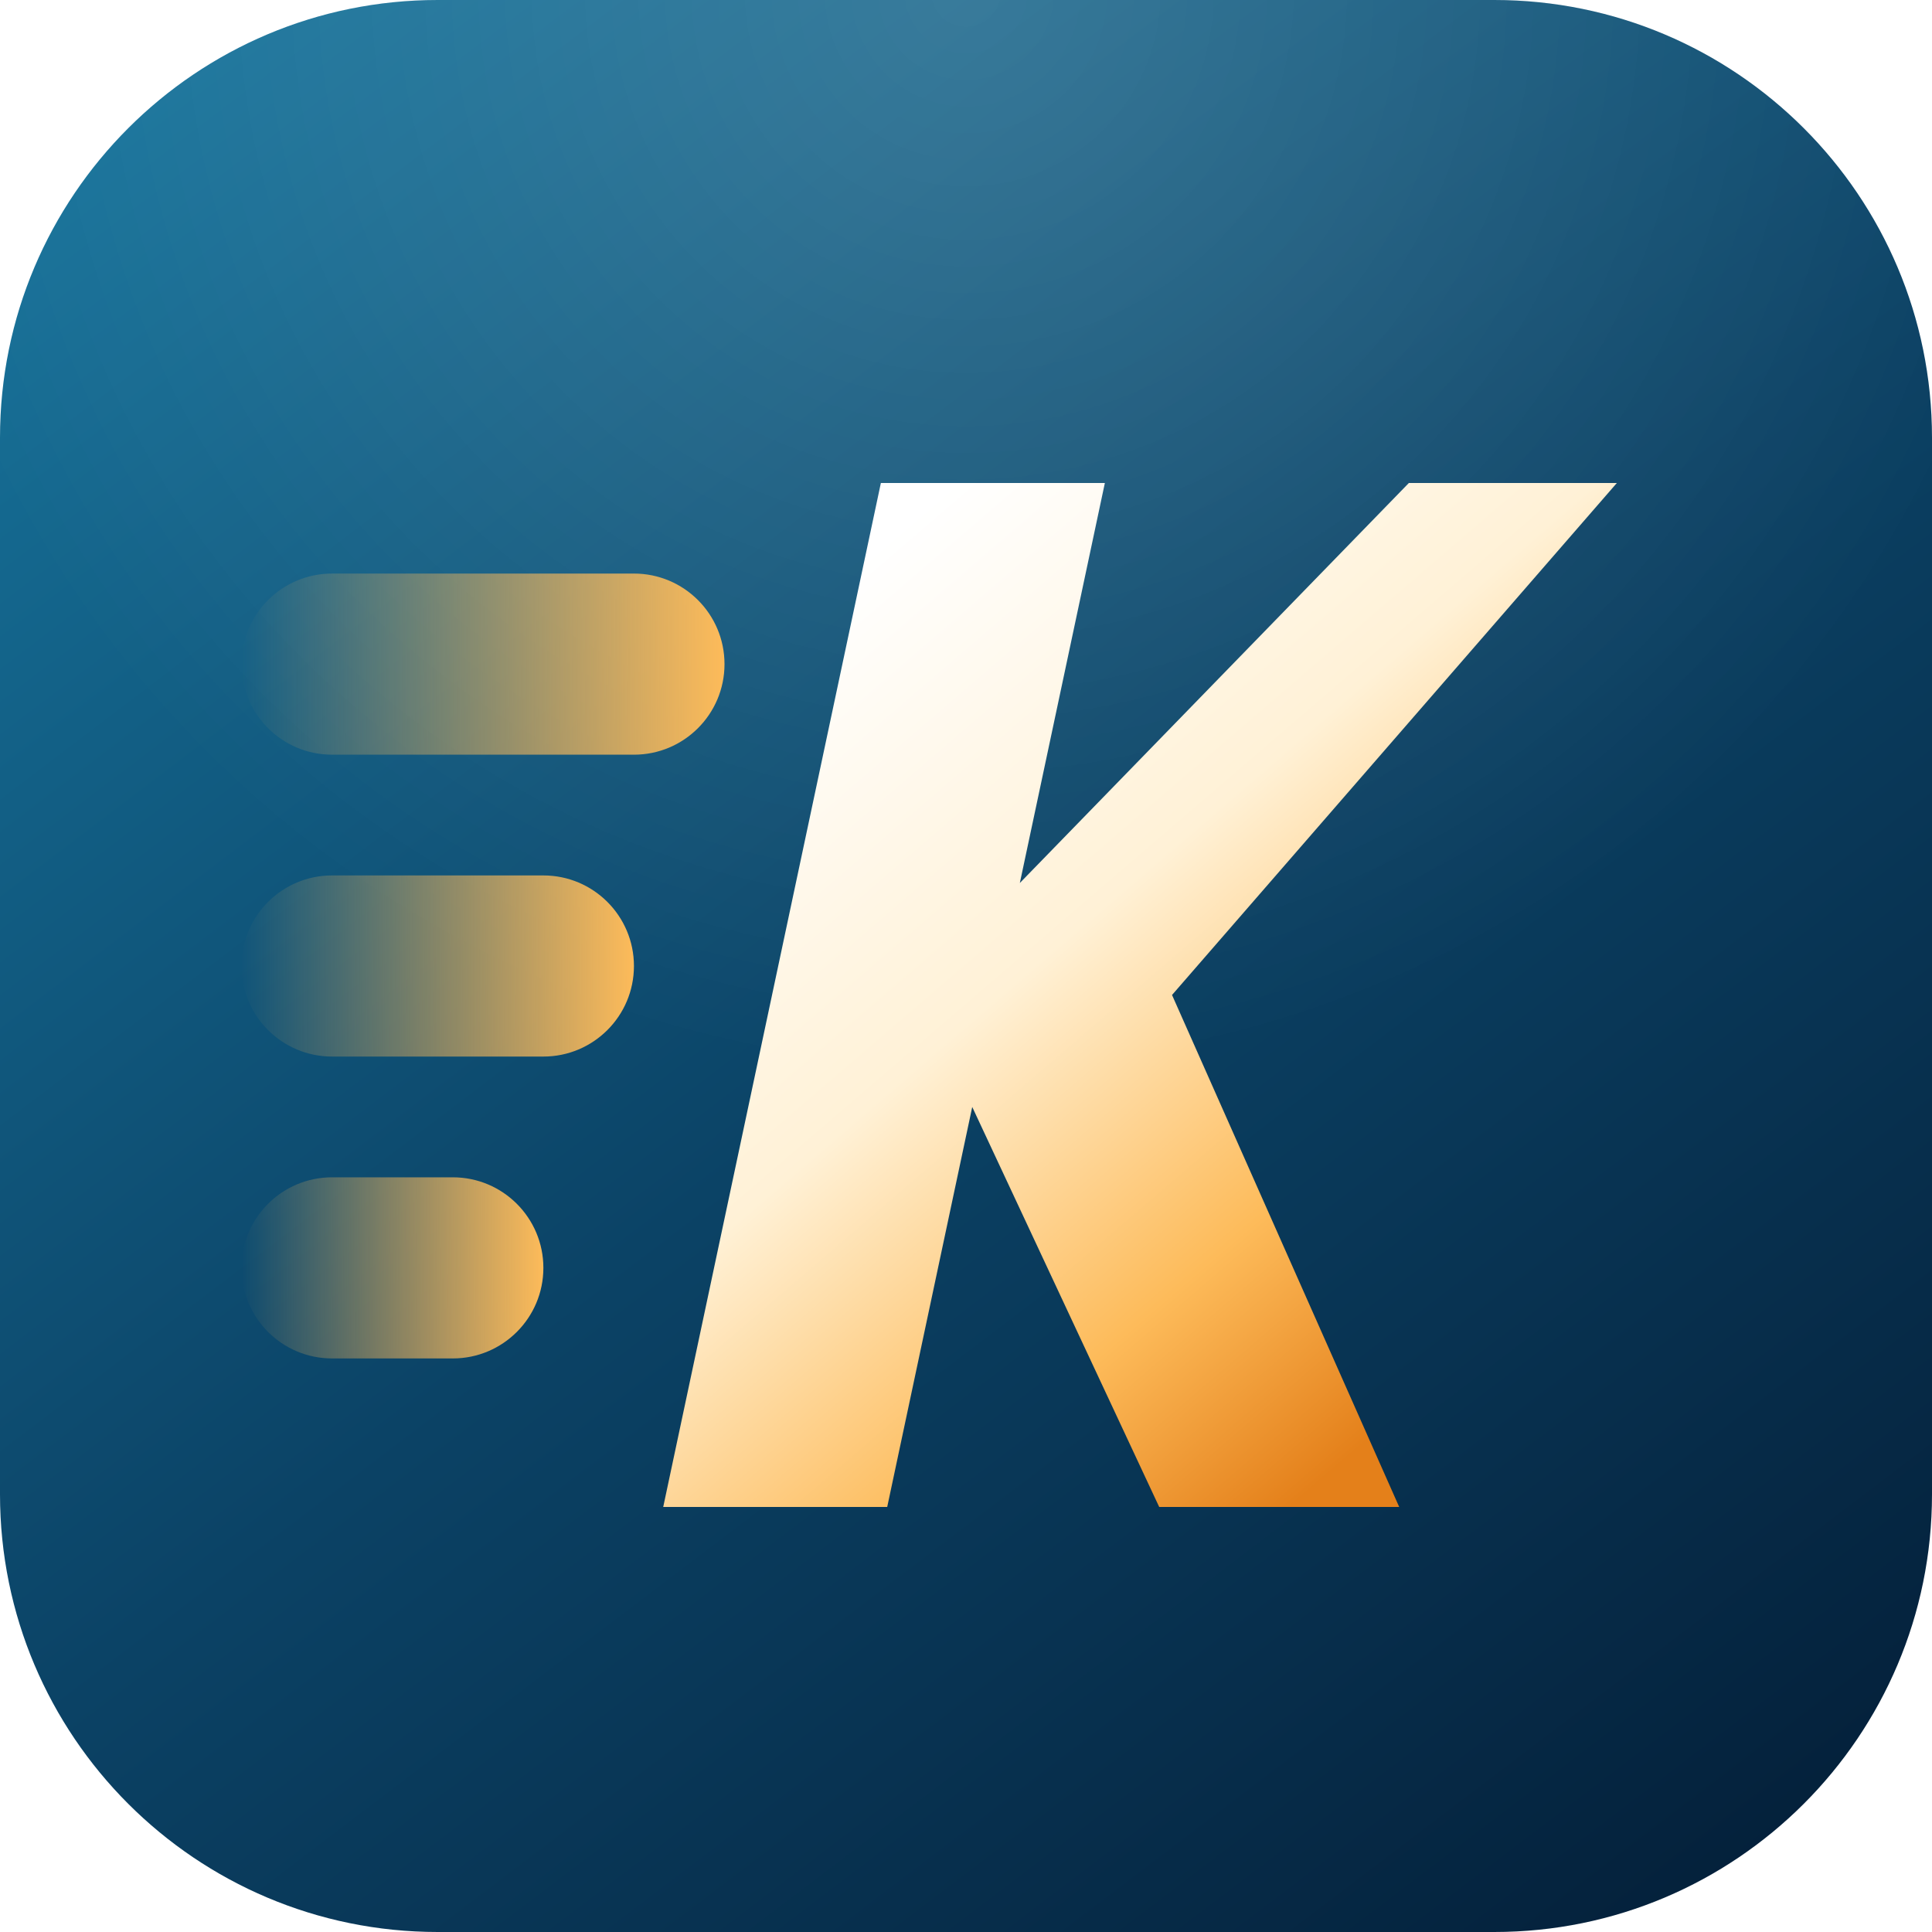
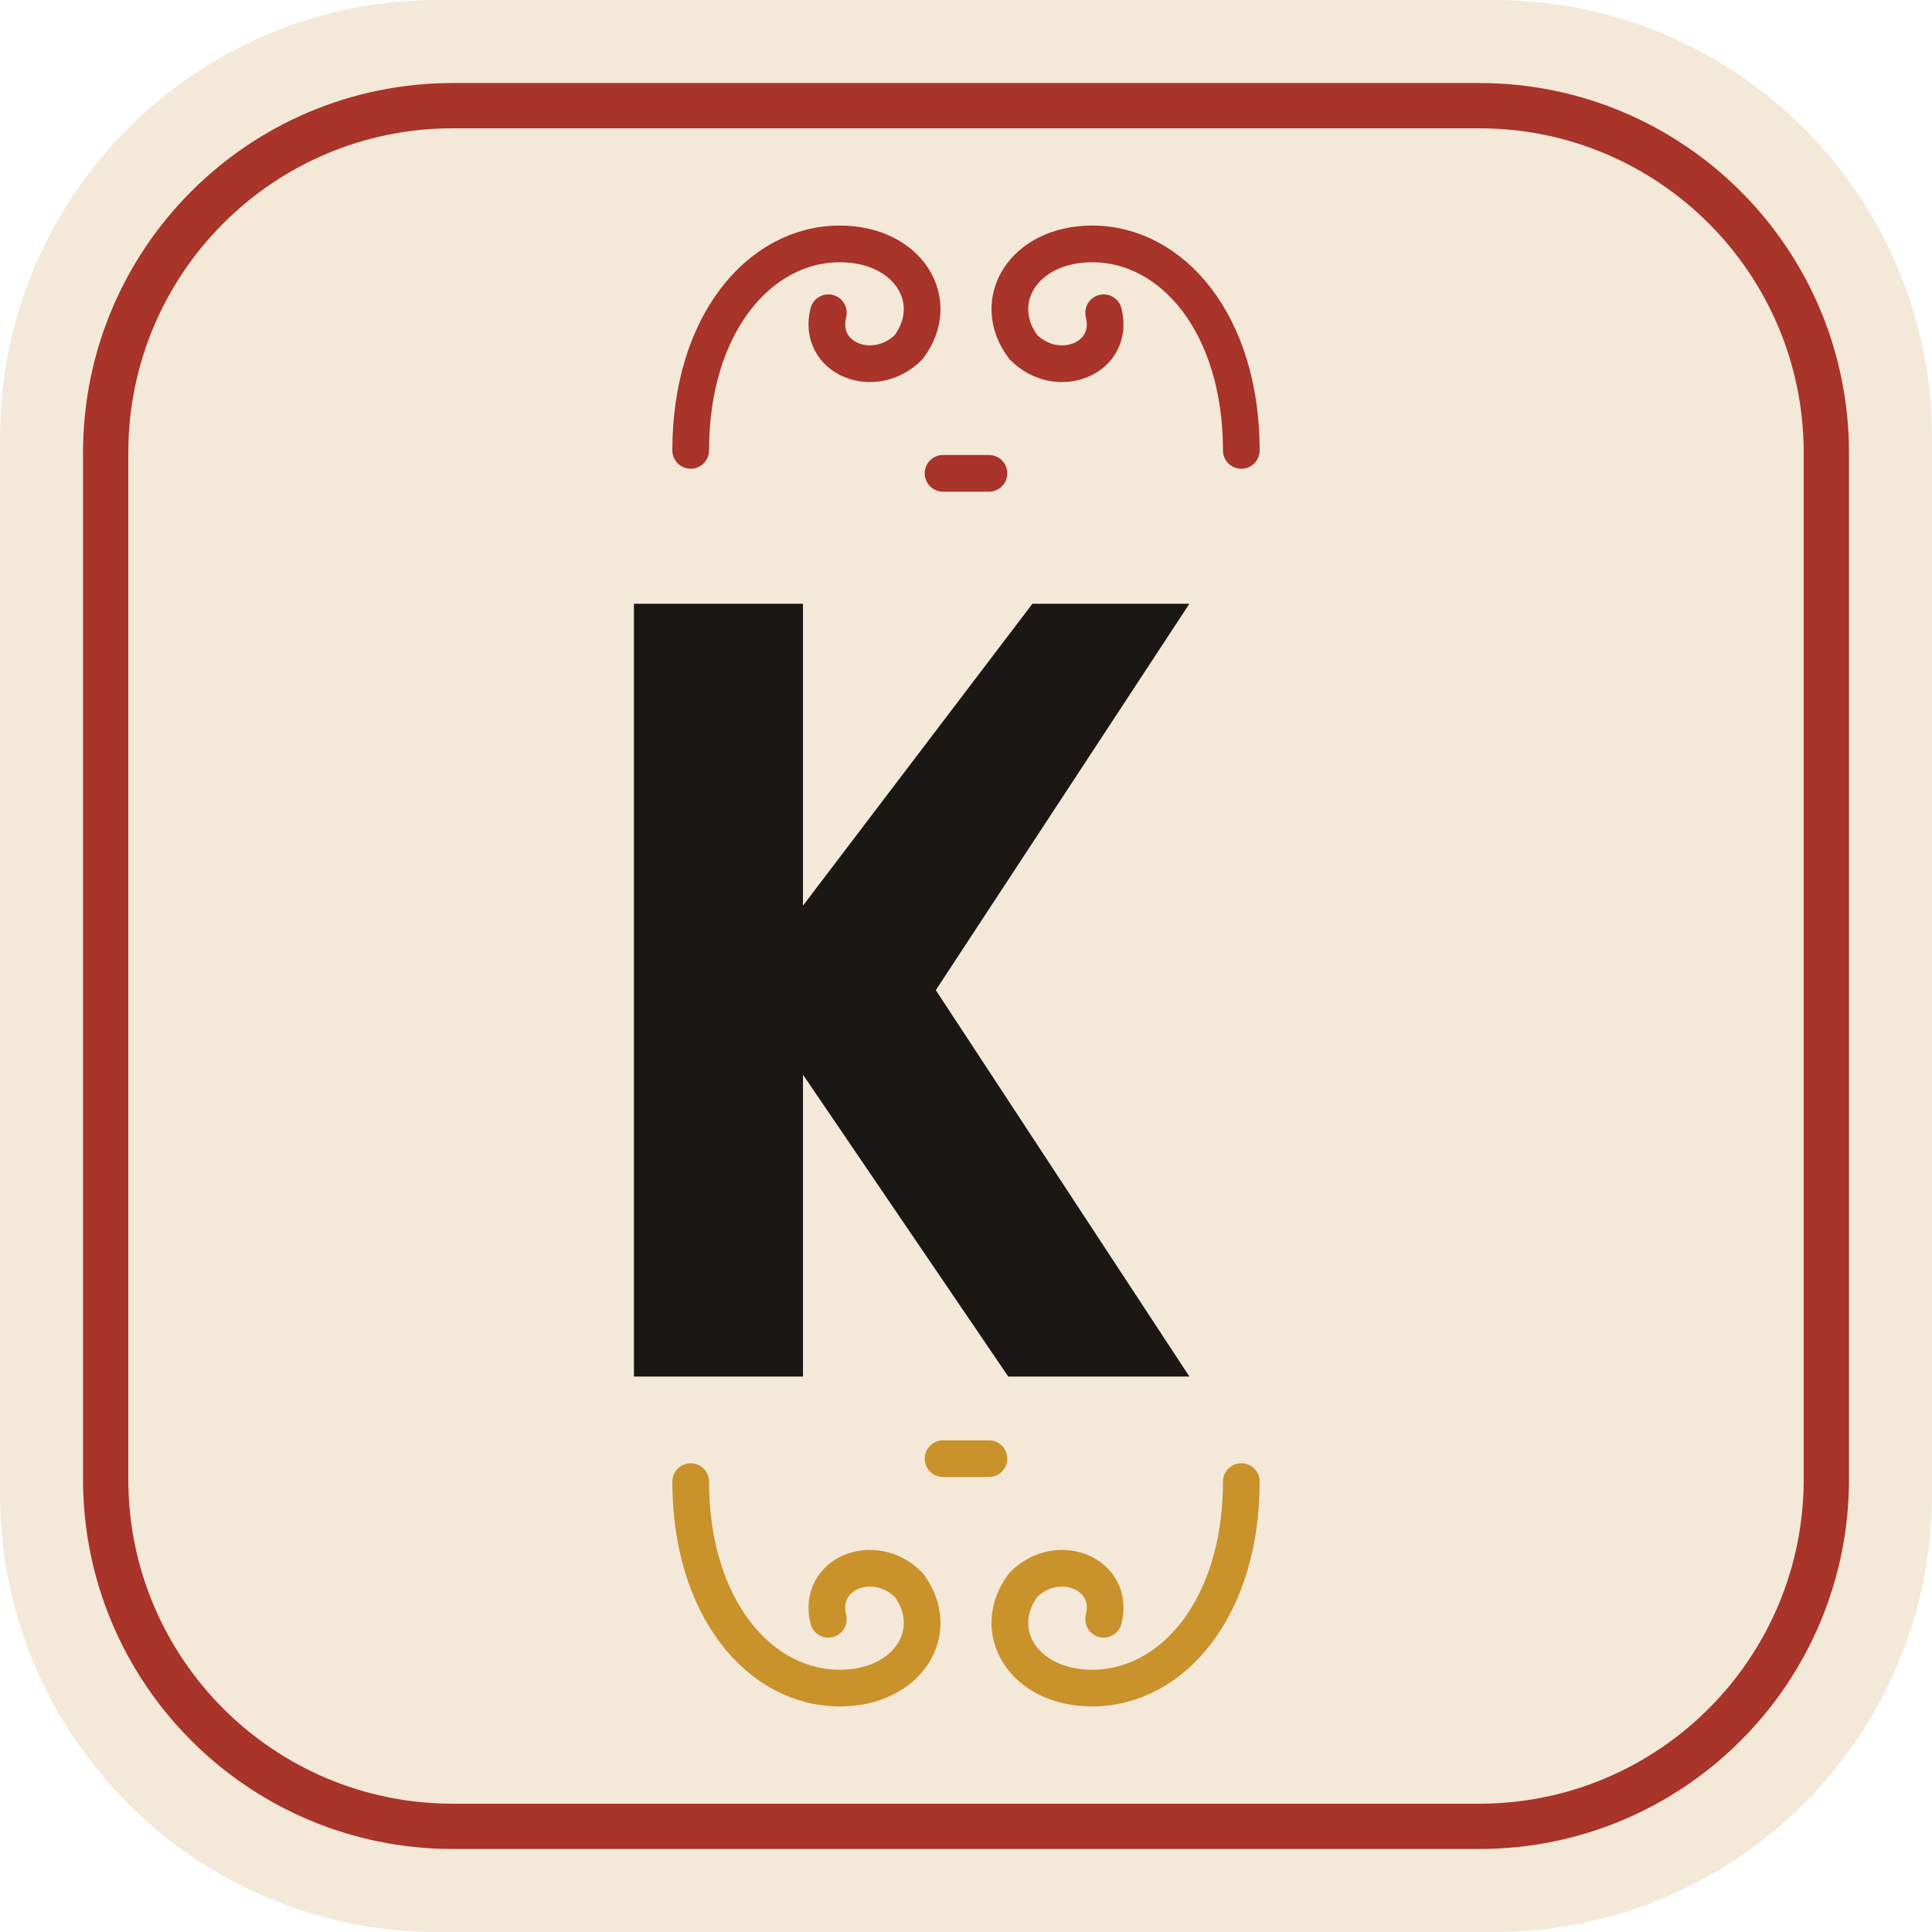
<svg xmlns="http://www.w3.org/2000/svg" viewBox="0 0 64 64" role="img" aria-label="Kadam">
  <defs>
-     <linearGradient id="uni-tile" x1="0.12" y1="0" x2="0.88" y2="1">
-       <stop offset="0%" stop-color="#17739B" />
-       <stop offset="52%" stop-color="#0B4265" />
-       <stop offset="100%" stop-color="#04203A" />
-     </linearGradient>
-     <linearGradient id="uni-ink" x1="0.1" y1="0" x2="0.85" y2="1">
-       <stop offset="0%" stop-color="#FFFFFF" />
-       <stop offset="42%" stop-color="#FFF1D6" />
-       <stop offset="76%" stop-color="#FDBB5A" />
-       <stop offset="100%" stop-color="#E4801A" />
-     </linearGradient>
-     <linearGradient id="uni-speed" x1="0" y1="0" x2="1" y2="0">
-       <stop offset="0%" stop-color="#FDBB5A" stop-opacity="0" />
-       <stop offset="100%" stop-color="#FDBB5A" />
-     </linearGradient>
-     <radialGradient id="uni-sheen" cx="0.5" cy="0" r="0.9">
-       <stop offset="0%" stop-color="#FFFFFF" stop-opacity="0.16" />
-       <stop offset="62%" stop-color="#FFFFFF" stop-opacity="0" />
-     </radialGradient>
+     <path id="kadam-horn" d="M0 20 C0 9 6 2 13 2 C19 2 22 7 19 11 C16 14 11 12 12 8" />
  </defs>
-   <rect width="64" height="64" rx="14.5" fill="url(#uni-tile)" />
-   <rect width="64" height="64" rx="14.5" fill="url(#uni-sheen)" />
-   <rect x="8" y="19" width="16" height="6" rx="3" fill="url(#uni-speed)" />
-   <rect x="8" y="29" width="13" height="6" rx="3" fill="url(#uni-speed)" />
-   <rect x="8" y="39" width="10" height="6" rx="3" fill="url(#uni-speed)" />
-   <g transform="translate(26 16) scale(0.53)">
-     <g transform="skewX(-12) translate(6 0)">
-       <path d="M0 0 L14 0 L14 25 L33 0 L46 0 L25 32 L46 64 L31 64 L14 39 L14 64 L0 64 Z" fill="url(#uni-ink)" />
+   <rect width="64" height="64" rx="14.5" fill="#F4E9D8" />
+   <rect x="3.5" y="3.5" width="57" height="57" rx="11.5" fill="none" stroke="#A8342A" stroke-width="1.5" />
+   <g id="kadam-ornament" fill="none" stroke-linecap="round" stroke-width="3.2">
+     <g transform="translate(32 11.5) scale(0.38) translate(-24 -11)" stroke="#A8342A">
+       <use href="#kadam-horn" />
+       <use href="#kadam-horn" transform="translate(48 0) scale(-1 1)" />
+       <path d="M22 22 L26 22" />
+     </g>
+     <g transform="translate(32 52.5) rotate(180) scale(0.38) translate(-24 -11)" stroke="#C9922B">
+       <use href="#kadam-horn" />
+       <use href="#kadam-horn" transform="translate(48 0) scale(-1 1)" />
+       <path d="M22 22 L26 22" />
    </g>
  </g>
+   <g transform="translate(21 20) scale(0.40)">
+     <path fill="#1A1714" d="M0 0 L14 0 L14 25 L33 0 L46 0 L25 32 L46 64 L31 64 L14 39 L14 64 L0 64 Z" />
+   </g>
</svg>
